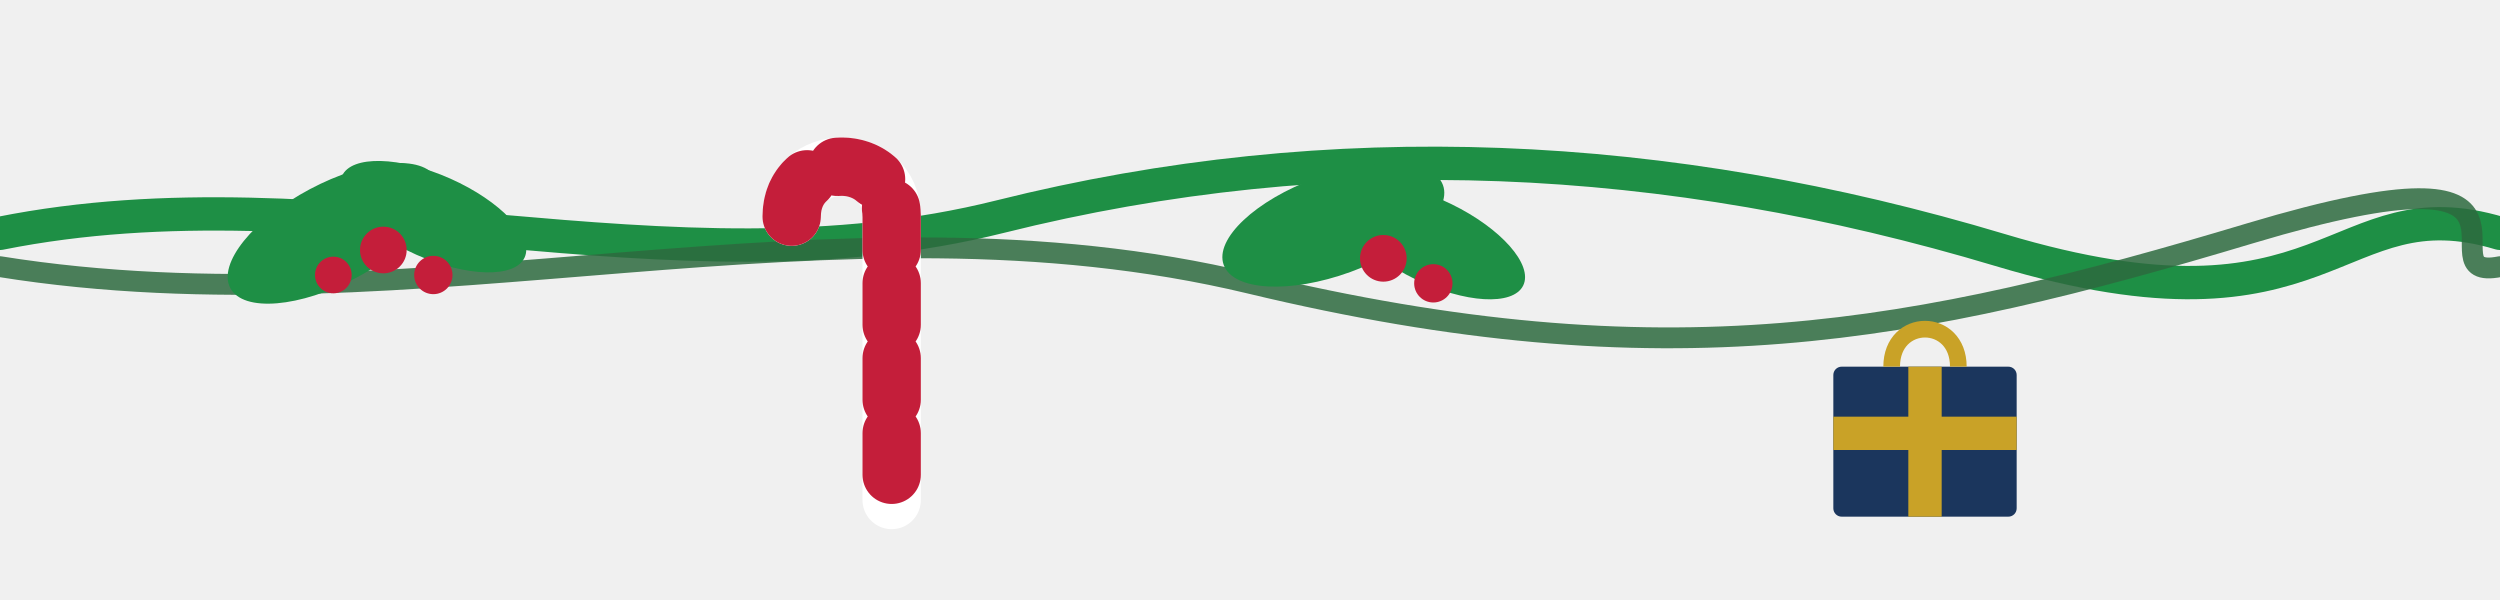
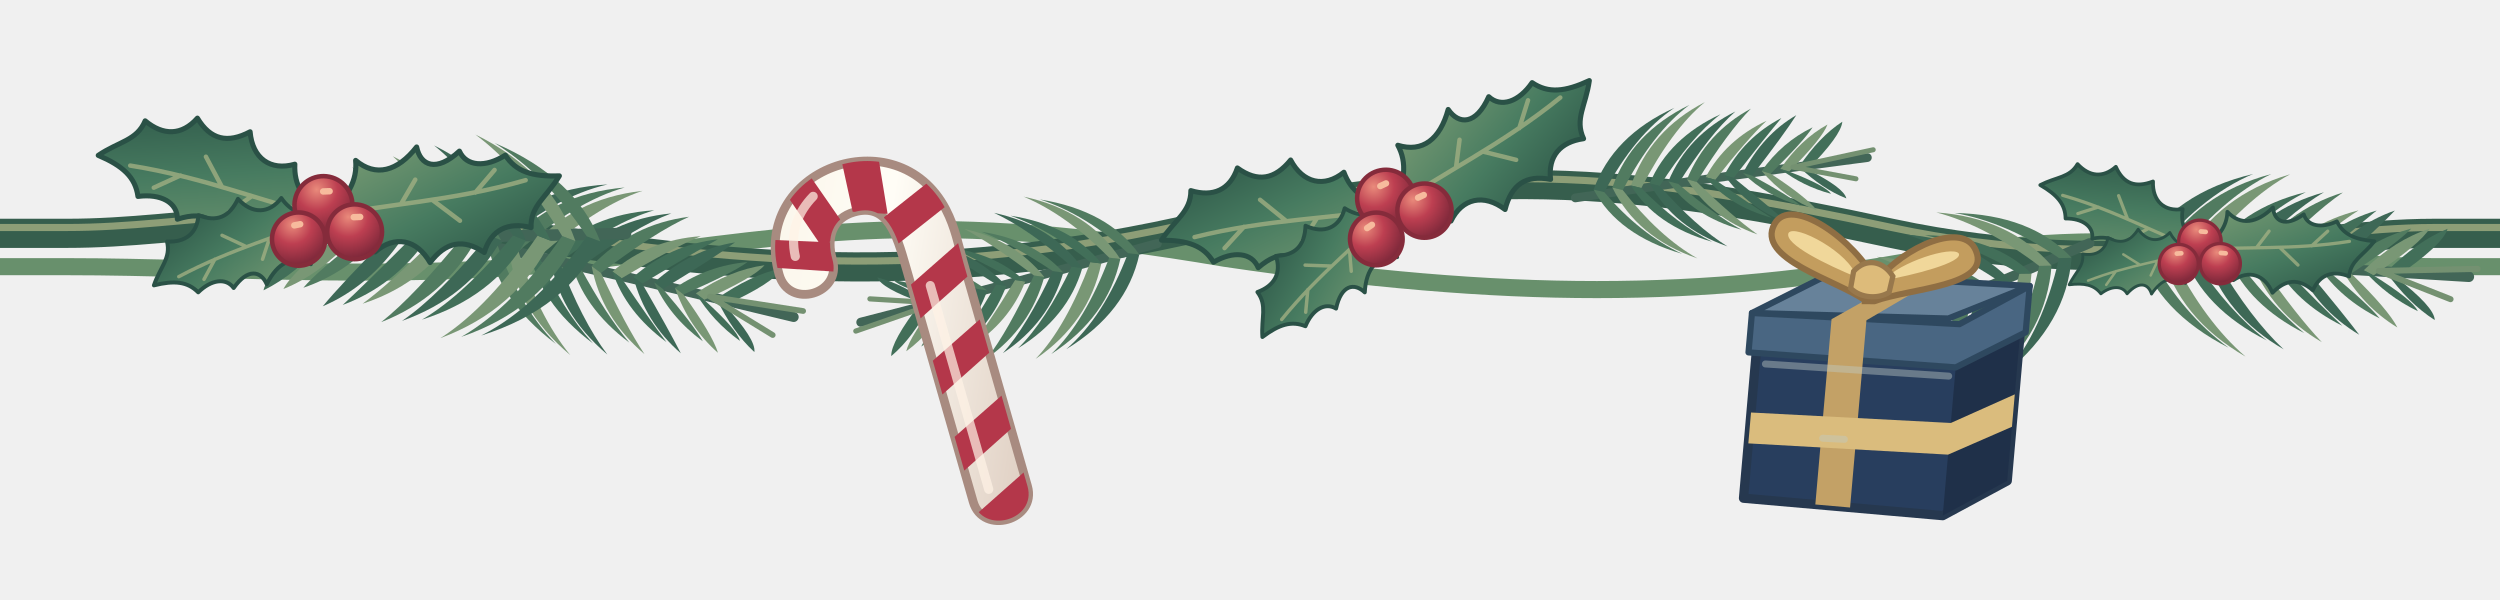
<svg xmlns="http://www.w3.org/2000/svg" viewBox="0 0 300 72" fill="none" aria-hidden="true">
-   <path d="M0 28 C 40 20, 80 36, 120 26 S 200 18, 240 30 S 280 22, 300 28" stroke="#1e8f45" stroke-width="4" stroke-linecap="round" />
-   <path d="M0 32 C 50 40, 100 22, 150 34 S 230 40, 270 28 S 290 34, 300 32" stroke="#2d6a3e" stroke-width="2.5" stroke-linecap="round" opacity="0.85" />
-   <g fill="#1e8f45">
-     <ellipse cx="40" cy="28" rx="14" ry="6" transform="rotate(-28 40 28)" />
-     <ellipse cx="52" cy="26" rx="12" ry="5" transform="rotate(24 52 26)" />
-     <ellipse cx="160" cy="27" rx="14" ry="6" transform="rotate(-20 160 27)" />
-     <ellipse cx="172" cy="29" rx="12" ry="5" transform="rotate(26 172 29)" />
-   </g>
-   <g fill="#c41e3a">
-     <circle cx="46" cy="30" r="2.8" />
-     <circle cx="52" cy="33" r="2.3" />
-     <circle cx="40" cy="33" r="2.2" />
-     <circle cx="166" cy="31" r="2.8" />
-     <circle cx="172" cy="34" r="2.3" />
-   </g>
-   <g transform="translate(95,18)">
-     <path d="M0 8 C0 0, 12 0, 12 8 L12 42" stroke="#fff" stroke-width="7" stroke-linecap="round" fill="none" />
-     <path d="M0 8 C0 0, 12 0, 12 8 L12 42" stroke="#c41e3a" stroke-width="7" stroke-linecap="round" fill="none" stroke-dasharray="5 4" />
-   </g>
-   <g transform="translate(220,36)">
-     <rect x="0" y="8" width="22" height="18" rx="1" fill="#1B365D" />
-     <rect x="9" y="8" width="4" height="18" fill="#c9a227" />
-     <rect x="0" y="14" width="22" height="4" fill="#c9a227" />
-     <path d="M7 8 C7 2, 15 2, 15 8" stroke="#c9a227" stroke-width="2" fill="none" />
+   <defs>
+     <linearGradient id="footer-leaf" x1="0" y1="0" x2="1" y2="1">
+       <stop offset="0" stop-color="#7d9e75" />
+       <stop offset=".52" stop-color="#477b60" />
+       <stop offset="1" stop-color="#284f43" />
+     </linearGradient>
+     <radialGradient id="footer-berry" cx=".33" cy=".26" r=".75">
+       <stop offset="0" stop-color="#e98a7b" />
+       <stop offset=".48" stop-color="#bd3f51" />
+       <stop offset="1" stop-color="#80293b" />
+     </radialGradient>
+     <linearGradient id="footer-cane" x1="0" y1="0" x2="1" y2="1">
+       <stop offset="0" stop-color="#faf5e9" />
+       <stop offset=".42" stop-color="#fffdf6" />
+       <stop offset="1" stop-color="#ddccbf" />
+     </linearGradient>
+     <clipPath id="footer-cane-shape">
+       <path d="M-16.3 1.2C-16.3-13.8 5.1-15.2 8-1.1c.55 2.7.3 5.2.3 7.65v31.7c0 4.8-7.7 4.8-7.7 0V4.8c0-4.4 0-9-4.7-9-3.1 0-4.65 2.3-4.65 5.4 0 4.9-7.55 4.95-7.55 0Z" />
+     </clipPath>
+   </defs>
+   <path d="M0 32H8C28 32 49 34 73 31S112 25 147 31C181 36 204 36 231 31S275 32 292 32H300" fill="none" stroke="#68906c" stroke-width="2.05" />
+   <path d="M0 28H8C23 28 35 24 61 28S111 35 145 27C178 19 199 22 227 28S276 28 292 28H300" fill="none" stroke="#365e4d" stroke-width="3.5" />
+   <path d="M0 28H8C23 28 35 24 61 28S111 35 145 27C178 19 199 22 227 28S276 28 292 28H300" fill="none" stroke="#8d9e77" stroke-width=".85" transform="translate(0 -.7)" />
+   <g transform="translate(56 28) rotate(18) scale(0.86)">
+     <path d="M0 1Q21-1 47-3" stroke="#426657" fill="none" stroke-width="1.4" stroke-linecap="round" />
+     <path fill="#3d6856" d="M3 -0.17 Q6.5 -8.61 16.6 -12.57 Q10.0 -8.61 4.68 0.33Z" />
+     <path fill="#517b60" d="M3 -0.17 Q6.5 7.31 16.6 10.83 Q10.0 7.31 4.68 0.33Z" />
+     <path fill="#517b60" d="M6 -0.35 Q9.5 -8.88 19.0 -12.90 Q13.0 -8.88 7.65 0.15Z" />
+     <path fill="#799775" d="M6 -0.35 Q9.5 7.84 19.0 11.69 Q13.0 7.84 7.65 0.15Z" />
+     <path fill="#799775" d="M9 -0.52 Q12.5 -9.16 21.5 -13.22 Q16.0 -9.16 10.62 -0.02Z" />
+     <path fill="#426f59" d="M9 -0.52 Q12.5 6.06 21.5 9.16 Q16.0 6.06 10.62 -0.02Z" />
+     <path fill="#426f59" d="M12 -0.70 Q15.5 -7.80 23.9 -11.15 Q19.0 -7.80 13.59 -0.20Z" />
+     <path fill="#3d6856" d="M12 -0.70 Q15.5 6.59 23.9 10.02 Q19.0 6.59 13.59 -0.20Z" />
+     <path fill="#3d6856" d="M15 -0.87 Q18.5 -8.08 26.3 -11.47 Q22.0 -8.08 16.56 -0.37Z" />
+     <path fill="#517b60" d="M15 -0.87 Q18.5 4.81 26.3 7.49 Q22.0 4.81 16.56 -0.37Z" />
+     <path fill="#517b60" d="M18 -1.04 Q21.5 -8.35 28.8 -11.79 Q25.0 -8.35 19.53 -0.54Z" />
+     <path fill="#799775" d="M18 -1.04 Q21.5 5.35 28.8 8.36 Q25.0 5.35 19.53 -0.54Z" />
+     <path fill="#799775" d="M21 -1.22 Q24.5 -7.00 31.2 -9.72 Q28.0 -7.00 22.50 -0.72Z" />
+     <path fill="#426f59" d="M21 -1.22 Q24.5 3.57 31.2 5.82 Q28.0 3.57 22.50 -0.72Z" />
+     <path fill="#426f59" d="M24 -1.39 Q27.5 -7.27 33.6 -10.04 Q31.0 -7.27 25.47 -0.89Z" />
+     <path fill="#3d6856" d="M24 -1.39 Q27.5 4.10 33.6 6.69 Q31.0 4.10 25.47 -0.89Z" />
+     <path fill="#3d6856" d="M27 -1.57 Q30.5 -7.55 36.0 -10.37 Q34.0 -7.55 28.44 -1.07Z" />
+     <path fill="#517b60" d="M27 -1.57 Q30.5 2.32 36.0 4.15 Q34.0 2.32 28.44 -1.07Z" />
+     <path fill="#517b60" d="M30 -1.74 Q33.5 -6.19 38.5 -8.29 Q37.0 -6.19 31.41 -1.24Z" />
+     <path fill="#799775" d="M30 -1.74 Q33.5 2.86 38.5 5.02 Q37.0 2.86 31.41 -1.24Z" />
+     <path fill="#799775" d="M33 -1.91 Q36.5 -6.47 40.9 -8.61 Q40.0 -6.47 34.38 -1.41Z" />
+     <path fill="#426f59" d="M33 -1.91 Q36.5 1.08 40.9 2.49 Q40.0 1.08 34.38 -1.41Z" />
+     <path fill="#426f59" d="M36 -2.09 Q39.5 -6.75 43.3 -8.94 Q43.0 -6.75 37.35 -1.59Z" />
+     <path fill="#3d6856" d="M36 -2.09 Q39.5 1.61 43.3 3.35 Q43.0 1.61 37.35 -1.59Z" />
+     <path d="m35-2.1 13-2.1m-13 2.1 10 2.4" fill="none" stroke="#749171" stroke-width=".8" stroke-linecap="round" />
+   </g>
+   <g transform="translate(75 29) rotate(184) scale(0.99)">
+     <path d="M0 1Q21-1 47-3" stroke="#426657" fill="none" stroke-width="1.4" stroke-linecap="round" />
+     <path fill="#3d6856" d="M3 -0.17 Q6.5 -8.61 16.6 -12.57 Q10.0 -8.61 4.68 0.33Z" />
+     <path fill="#517b60" d="M3 -0.17 Q6.5 7.31 16.6 10.83 Q10.0 7.31 4.68 0.33Z" />
+     <path fill="#517b60" d="M6 -0.35 Q9.5 -8.88 19.0 -12.90 Q13.0 -8.88 7.65 0.15Z" />
+     <path fill="#799775" d="M6 -0.35 Q9.5 7.84 19.0 11.69 Q13.0 7.84 7.65 0.15Z" />
+     <path fill="#799775" d="M9 -0.52 Q12.5 -9.16 21.5 -13.22 Q16.0 -9.16 10.62 -0.02Z" />
+     <path fill="#426f59" d="M9 -0.52 Q12.5 6.06 21.5 9.16 Q16.0 6.06 10.62 -0.02Z" />
+     <path fill="#426f59" d="M12 -0.70 Q15.5 -7.80 23.9 -11.15 Q19.0 -7.80 13.59 -0.20Z" />
+     <path fill="#3d6856" d="M12 -0.70 Q15.5 6.59 23.9 10.02 Q19.0 6.59 13.59 -0.20Z" />
+     <path fill="#3d6856" d="M15 -0.87 Q18.5 -8.08 26.3 -11.47 Q22.0 -8.08 16.56 -0.37Z" />
+     <path fill="#517b60" d="M15 -0.87 Q18.5 4.81 26.3 7.49 Q22.0 4.81 16.56 -0.37Z" />
+     <path fill="#517b60" d="M18 -1.04 Q21.5 -8.35 28.8 -11.79 Q25.0 -8.35 19.53 -0.54Z" />
+     <path fill="#799775" d="M18 -1.04 Q21.5 5.35 28.8 8.36 Q25.0 5.35 19.53 -0.54Z" />
+     <path fill="#799775" d="M21 -1.22 Q24.5 -7.00 31.2 -9.72 Q28.0 -7.00 22.50 -0.72Z" />
+     <path fill="#426f59" d="M21 -1.22 Q24.5 3.57 31.2 5.82 Q28.0 3.57 22.50 -0.72Z" />
+     <path fill="#426f59" d="M24 -1.39 Q27.5 -7.27 33.6 -10.04 Q31.0 -7.27 25.47 -0.89Z" />
+     <path fill="#3d6856" d="M24 -1.39 Q27.5 4.10 33.6 6.69 Q31.0 4.10 25.47 -0.89Z" />
+     <path fill="#3d6856" d="M27 -1.57 Q30.5 -7.55 36.0 -10.37 Q34.0 -7.55 28.44 -1.07Z" />
+     <path fill="#517b60" d="M27 -1.57 Q30.5 2.32 36.0 4.15 Q34.0 2.32 28.44 -1.07Z" />
+     <path fill="#517b60" d="M30 -1.74 Q33.5 -6.19 38.5 -8.29 Q37.0 -6.19 31.41 -1.24Z" />
+     <path fill="#799775" d="M30 -1.74 Q33.5 2.86 38.5 5.02 Q37.0 2.86 31.41 -1.24Z" />
+     <path fill="#799775" d="M33 -1.91 Q36.5 -6.47 40.9 -8.61 Q40.0 -6.47 34.38 -1.41Z" />
+     <path fill="#426f59" d="M33 -1.91 Q36.5 1.08 40.9 2.49 Q40.0 1.08 34.38 -1.41Z" />
+     <path fill="#426f59" d="M36 -2.09 Q39.5 -6.75 43.3 -8.94 Q43.0 -6.75 37.35 -1.59Z" />
+     <path fill="#3d6856" d="M36 -2.09 Q39.5 1.61 43.3 3.35 Q43.0 1.61 37.35 -1.59Z" />
+     <path d="m35-2.1 13-2.1m-13 2.1 10 2.4" fill="none" stroke="#749171" stroke-width=".8" stroke-linecap="round" />
+   </g>
+   <g transform="translate(139 30) rotate(170) scale(0.78)">
+     <path d="M0 1Q21-1 47-3" stroke="#426657" fill="none" stroke-width="1.4" stroke-linecap="round" />
+     <path fill="#3d6856" d="M3 -0.17 Q6.5 -8.61 16.6 -12.57 Q10.0 -8.61 4.68 0.33Z" />
+     <path fill="#517b60" d="M3 -0.17 Q6.5 7.31 16.6 10.83 Q10.0 7.31 4.68 0.33Z" />
+     <path fill="#517b60" d="M6 -0.35 Q9.5 -8.88 19.0 -12.90 Q13.0 -8.88 7.65 0.15Z" />
+     <path fill="#799775" d="M6 -0.35 Q9.5 7.84 19.0 11.69 Q13.0 7.84 7.65 0.15Z" />
+     <path fill="#799775" d="M9 -0.52 Q12.5 -9.16 21.5 -13.22 Q16.0 -9.16 10.62 -0.02Z" />
+     <path fill="#426f59" d="M9 -0.52 Q12.5 6.06 21.5 9.16 Q16.0 6.06 10.62 -0.02Z" />
+     <path fill="#426f59" d="M12 -0.70 Q15.5 -7.80 23.9 -11.15 Q19.0 -7.80 13.59 -0.20Z" />
+     <path fill="#3d6856" d="M12 -0.70 Q15.5 6.59 23.9 10.02 Q19.0 6.59 13.59 -0.20Z" />
+     <path fill="#3d6856" d="M15 -0.87 Q18.5 -8.08 26.3 -11.47 Q22.0 -8.08 16.56 -0.37Z" />
+     <path fill="#517b60" d="M15 -0.87 Q18.5 4.81 26.3 7.49 Q22.0 4.81 16.56 -0.37Z" />
+     <path fill="#517b60" d="M18 -1.04 Q21.5 -8.35 28.8 -11.79 Q25.0 -8.35 19.53 -0.54Z" />
+     <path fill="#799775" d="M18 -1.04 Q21.5 5.35 28.8 8.36 Q25.0 5.35 19.53 -0.54Z" />
+     <path fill="#799775" d="M21 -1.22 Q24.5 -7.00 31.2 -9.72 Q28.0 -7.00 22.50 -0.72Z" />
+     <path fill="#426f59" d="M21 -1.22 Q24.5 3.57 31.2 5.82 Q28.0 3.57 22.50 -0.72Z" />
+     <path fill="#426f59" d="M24 -1.39 Q27.5 -7.27 33.6 -10.04 Q31.0 -7.27 25.47 -0.89Z" />
+     <path fill="#3d6856" d="M24 -1.39 Q27.5 4.10 33.6 6.69 Q31.0 4.10 25.47 -0.89Z" />
+     <path fill="#3d6856" d="M27 -1.57 Q30.5 -7.55 36.0 -10.37 Q34.0 -7.55 28.44 -1.07Z" />
+     <path fill="#517b60" d="M27 -1.57 Q30.5 2.32 36.0 4.15 Q34.0 2.32 28.44 -1.07Z" />
+     <path fill="#517b60" d="M30 -1.74 Q33.5 -6.19 38.5 -8.29 Q37.0 -6.19 31.41 -1.24Z" />
+     <path fill="#799775" d="M30 -1.74 Q33.5 2.86 38.5 5.02 Q37.0 2.86 31.41 -1.24Z" />
+     <path fill="#799775" d="M33 -1.91 Q36.5 -6.47 40.9 -8.61 Q40.0 -6.47 34.38 -1.41Z" />
+     <path fill="#426f59" d="M33 -1.91 Q36.5 1.08 40.9 2.49 Q40.0 1.08 34.38 -1.41Z" />
+     <path fill="#426f59" d="M36 -2.09 Q39.5 -6.75 43.3 -8.94 Q43.0 -6.75 37.35 -1.59Z" />
+     <path fill="#3d6856" d="M36 -2.09 Q39.5 1.61 43.3 3.35 Q43.0 1.61 37.35 -1.59Z" />
+     <path d="m35-2.1 13-2.1m-13 2.1 10 2.4" fill="none" stroke="#749171" stroke-width=".8" stroke-linecap="round" />
+   </g>
+   <g transform="translate(189 23) rotate(-3) scale(0.75)">
+     <path d="M0 1Q21-1 47-3" stroke="#426657" fill="none" stroke-width="1.4" stroke-linecap="round" />
+     <path fill="#3d6856" d="M3 -0.17 Q6.5 -8.61 16.6 -12.57 Q10.0 -8.61 4.68 0.33Z" />
+     <path fill="#517b60" d="M3 -0.17 Q6.5 7.31 16.6 10.83 Q10.0 7.31 4.68 0.33Z" />
+     <path fill="#517b60" d="M6 -0.35 Q9.5 -8.88 19.0 -12.90 Q13.0 -8.88 7.65 0.15Z" />
+     <path fill="#799775" d="M6 -0.35 Q9.5 7.84 19.0 11.69 Q13.0 7.84 7.65 0.15Z" />
+     <path fill="#799775" d="M9 -0.52 Q12.5 -9.16 21.5 -13.22 Q16.0 -9.16 10.62 -0.02Z" />
+     <path fill="#426f59" d="M9 -0.52 Q12.5 6.06 21.5 9.16 Q16.0 6.06 10.62 -0.02Z" />
+     <path fill="#426f59" d="M12 -0.70 Q15.5 -7.80 23.9 -11.15 Q19.0 -7.80 13.59 -0.20Z" />
+     <path fill="#3d6856" d="M12 -0.70 Q15.5 6.59 23.9 10.02 Q19.0 6.59 13.59 -0.20Z" />
+     <path fill="#3d6856" d="M15 -0.87 Q18.5 -8.08 26.3 -11.47 Q22.0 -8.08 16.56 -0.37Z" />
+     <path fill="#517b60" d="M15 -0.87 Q18.5 4.81 26.3 7.49 Q22.0 4.81 16.56 -0.37Z" />
+     <path fill="#517b60" d="M18 -1.04 Q21.5 -8.35 28.8 -11.79 Q25.0 -8.35 19.53 -0.54Z" />
+     <path fill="#799775" d="M18 -1.04 Q21.5 5.35 28.8 8.36 Q25.0 5.35 19.53 -0.54Z" />
+     <path fill="#799775" d="M21 -1.22 Q24.5 -7.00 31.2 -9.72 Q28.0 -7.00 22.50 -0.72Z" />
+     <path fill="#426f59" d="M21 -1.22 Q24.5 3.57 31.2 5.82 Q28.0 3.57 22.50 -0.72Z" />
+     <path fill="#426f59" d="M24 -1.39 Q27.5 -7.27 33.6 -10.04 Q31.0 -7.27 25.47 -0.89Z" />
+     <path fill="#3d6856" d="M24 -1.39 Q27.5 4.10 33.6 6.69 Q31.0 4.10 25.47 -0.89Z" />
+     <path fill="#3d6856" d="M27 -1.57 Q30.5 -7.55 36.0 -10.37 Q34.0 -7.55 28.44 -1.07Z" />
+     <path fill="#517b60" d="M27 -1.57 Q30.5 2.32 36.0 4.15 Q34.0 2.32 28.44 -1.07Z" />
+     <path fill="#517b60" d="M30 -1.74 Q33.5 -6.19 38.5 -8.29 Q37.0 -6.19 31.41 -1.24Z" />
+     <path fill="#799775" d="M30 -1.74 Q33.5 2.86 38.5 5.02 Q37.0 2.86 31.41 -1.24Z" />
+     <path fill="#799775" d="M33 -1.91 Q36.5 -6.47 40.9 -8.61 Q40.0 -6.47 34.38 -1.41Z" />
+     <path fill="#426f59" d="M33 -1.91 Q36.5 1.08 40.9 2.49 Q40.0 1.08 34.38 -1.41Z" />
+     <path fill="#426f59" d="M36 -2.09 Q39.5 -6.75 43.3 -8.94 Q43.0 -6.75 37.35 -1.59Z" />
+     <path fill="#3d6856" d="M36 -2.09 Q39.5 1.61 43.3 3.35 Q43.0 1.61 37.35 -1.59Z" />
+     <path d="m35-2.1 13-2.1m-13 2.1 10 2.4" fill="none" stroke="#749171" stroke-width=".8" stroke-linecap="round" />
+   </g>
+   <g transform="translate(251 30) rotate(162) scale(0.86)">
+     <path d="M0 1Q21-1 47-3" stroke="#426657" fill="none" stroke-width="1.4" stroke-linecap="round" />
+     <path fill="#3d6856" d="M3 -0.17 Q6.5 -8.61 16.6 -12.57 Q10.0 -8.61 4.68 0.33Z" />
+     <path fill="#517b60" d="M3 -0.17 Q6.5 7.31 16.6 10.83 Q10.0 7.31 4.68 0.33Z" />
+     <path fill="#517b60" d="M6 -0.35 Q9.5 -8.88 19.0 -12.90 Q13.0 -8.88 7.65 0.15Z" />
+     <path fill="#799775" d="M6 -0.35 Q9.5 7.84 19.0 11.69 Q13.0 7.84 7.65 0.15Z" />
+     <path fill="#799775" d="M9 -0.52 Q12.5 -9.16 21.5 -13.22 Q16.0 -9.16 10.62 -0.02Z" />
+     <path fill="#426f59" d="M9 -0.52 Q12.5 6.06 21.5 9.16 Q16.0 6.06 10.62 -0.02Z" />
+     <path fill="#426f59" d="M12 -0.70 Q15.5 -7.80 23.9 -11.15 Q19.0 -7.80 13.59 -0.20Z" />
+     <path fill="#3d6856" d="M12 -0.70 Q15.5 6.59 23.9 10.02 Q19.0 6.59 13.59 -0.20Z" />
+     <path fill="#3d6856" d="M15 -0.87 Q18.5 -8.08 26.3 -11.47 Q22.0 -8.08 16.56 -0.37Z" />
+     <path fill="#517b60" d="M15 -0.87 Q18.5 4.81 26.3 7.49 Q22.0 4.81 16.56 -0.37Z" />
+     <path fill="#517b60" d="M18 -1.04 Q21.5 -8.35 28.8 -11.79 Q25.0 -8.35 19.53 -0.54Z" />
+     <path fill="#799775" d="M18 -1.04 Q21.5 5.35 28.8 8.36 Q25.0 5.35 19.53 -0.54Z" />
+     <path fill="#799775" d="M21 -1.22 Q24.5 -7.00 31.2 -9.72 Q28.0 -7.00 22.50 -0.72Z" />
+     <path fill="#426f59" d="M21 -1.22 Q24.5 3.57 31.2 5.82 Q28.0 3.57 22.50 -0.72Z" />
+     <path fill="#426f59" d="M24 -1.39 Q27.5 -7.27 33.6 -10.04 Q31.0 -7.27 25.47 -0.89Z" />
+     <path fill="#3d6856" d="M24 -1.39 Q27.5 4.10 33.6 6.69 Q31.0 4.10 25.47 -0.89Z" />
+     <path fill="#3d6856" d="M27 -1.57 Q30.5 -7.55 36.0 -10.37 Q34.0 -7.55 28.44 -1.07Z" />
+     <path fill="#517b60" d="M27 -1.57 Q30.5 2.32 36.0 4.15 Q34.0 2.32 28.44 -1.07Z" />
+     <path fill="#517b60" d="M30 -1.74 Q33.5 -6.19 38.5 -8.29 Q37.0 -6.19 31.41 -1.24Z" />
+     <path fill="#799775" d="M30 -1.74 Q33.5 2.86 38.5 5.02 Q37.0 2.86 31.41 -1.24Z" />
+     <path fill="#799775" d="M33 -1.91 Q36.5 -6.47 40.9 -8.61 Q40.0 -6.47 34.38 -1.41Z" />
+     <path fill="#426f59" d="M33 -1.91 Q36.5 1.08 40.9 2.49 Q40.0 1.08 34.38 -1.41Z" />
+     <path fill="#426f59" d="M36 -2.09 Q39.5 -6.75 43.3 -8.94 Q43.0 -6.75 37.35 -1.59Z" />
+     <path fill="#3d6856" d="M36 -2.09 Q39.5 1.61 43.3 3.35 Q43.0 1.61 37.35 -1.59Z" />
+     <path d="m35-2.1 13-2.1m-13 2.1 10 2.4" fill="none" stroke="#749171" stroke-width=".8" stroke-linecap="round" />
+   </g>
+   <g transform="translate(254 30) rotate(8) scale(0.9)">
+     <path d="M0 1Q21-1 47-3" stroke="#426657" fill="none" stroke-width="1.4" stroke-linecap="round" />
+     <path fill="#3d6856" d="M3 -0.17 Q6.5 -8.61 16.6 -12.57 Q10.0 -8.61 4.68 0.33Z" />
+     <path fill="#517b60" d="M3 -0.17 Q6.5 7.31 16.6 10.83 Q10.0 7.31 4.68 0.33Z" />
+     <path fill="#517b60" d="M6 -0.35 Q9.5 -8.88 19.0 -12.90 Q13.0 -8.88 7.65 0.15Z" />
+     <path fill="#799775" d="M6 -0.35 Q9.5 7.84 19.0 11.69 Q13.0 7.84 7.65 0.15Z" />
+     <path fill="#799775" d="M9 -0.52 Q12.5 -9.16 21.5 -13.22 Q16.0 -9.16 10.62 -0.02Z" />
+     <path fill="#426f59" d="M9 -0.52 Q12.5 6.06 21.5 9.16 Q16.0 6.06 10.62 -0.02Z" />
+     <path fill="#426f59" d="M12 -0.70 Q15.5 -7.80 23.9 -11.15 Q19.0 -7.80 13.59 -0.20Z" />
+     <path fill="#3d6856" d="M12 -0.70 Q15.5 6.59 23.9 10.02 Q19.0 6.59 13.59 -0.20Z" />
+     <path fill="#3d6856" d="M15 -0.87 Q18.5 -8.08 26.3 -11.47 Q22.0 -8.08 16.56 -0.37Z" />
+     <path fill="#517b60" d="M15 -0.87 Q18.5 4.81 26.3 7.49 Q22.0 4.81 16.56 -0.37Z" />
+     <path fill="#517b60" d="M18 -1.04 Q21.5 -8.35 28.8 -11.79 Q25.0 -8.35 19.53 -0.54Z" />
+     <path fill="#799775" d="M18 -1.04 Q21.5 5.35 28.8 8.36 Q25.0 5.35 19.53 -0.54Z" />
+     <path fill="#799775" d="M21 -1.22 Q24.5 -7.00 31.2 -9.72 Q28.0 -7.00 22.50 -0.72Z" />
+     <path fill="#426f59" d="M21 -1.22 Q24.5 3.57 31.2 5.82 Q28.0 3.57 22.50 -0.72Z" />
+     <path fill="#426f59" d="M24 -1.39 Q27.5 -7.27 33.6 -10.04 Q31.0 -7.27 25.47 -0.89Z" />
+     <path fill="#3d6856" d="M24 -1.39 Q27.5 4.10 33.6 6.69 Q31.0 4.10 25.47 -0.89Z" />
+     <path fill="#3d6856" d="M27 -1.57 Q30.5 -7.55 36.0 -10.37 Q34.0 -7.55 28.44 -1.07Z" />
+     <path fill="#517b60" d="M27 -1.57 Q30.5 2.32 36.0 4.15 Q34.0 2.32 28.44 -1.07Z" />
+     <path fill="#517b60" d="M30 -1.74 Q33.5 -6.19 38.5 -8.29 Q37.0 -6.19 31.41 -1.24Z" />
+     <path fill="#799775" d="M30 -1.74 Q33.5 2.86 38.5 5.02 Q37.0 2.86 31.41 -1.24Z" />
+     <path fill="#799775" d="M33 -1.91 Q36.5 -6.47 40.9 -8.61 Q40.0 -6.47 34.38 -1.41Z" />
+     <path fill="#426f59" d="M33 -1.91 Q36.5 1.08 40.9 2.49 Q40.0 1.08 34.38 -1.41Z" />
+     <path fill="#426f59" d="M36 -2.09 Q39.5 -6.75 43.3 -8.94 Q43.0 -6.75 37.35 -1.59Z" />
+     <path fill="#3d6856" d="M36 -2.09 Q39.5 1.61 43.3 3.35 Q43.0 1.61 37.35 -1.59Z" />
+     <path d="m35-2.1 13-2.1m-13 2.1 10 2.4" fill="none" stroke="#749171" stroke-width=".8" stroke-linecap="round" />
+   </g>
+   <g transform="translate(39 26) rotate(12) scale(0.94)">
+     <g transform="rotate(191) scale(.79)">
+       <path d="M0 0c3.8-2.8 5.4-5.7 5.2-8.8 3.1 2.8 6.6 2 9.8-1.8.5 3 3 4.2 6.8.9 1 2.5 4.1 2.8 7.3.9 1.6 2.7 4.2 3.6 8.5 3.6-2.2 3.4-4.8 4.6-4.8 8.1-3.6-1.1-6.4.1-7.6 3.7-3.3-2.4-6.1-1.9-8.7 1.3-2-3.8-5.5-4.6-8.7-2C6.6 2.7 4.4 1.2 0 0Z" fill="url(#footer-leaf)" stroke="#2a5146" stroke-width=".82" stroke-linejoin="round" />
+       <path d="M0 0c9.4-1.7 20.2-1.7 32.2-4.7m-20 3.1 2.4-3.8m2.7 3.4 4.2 3.4m2.6-4.4 3.2-3.5" fill="none" stroke="#a2af83" stroke-opacity=".78" stroke-width=".72" stroke-linecap="round" />
+     </g>
+     <g transform="rotate(154) scale(.62)">
+       <path d="M0 0c3.8-2.8 5.4-5.7 5.2-8.8 3.1 2.8 6.6 2 9.8-1.8.5 3 3 4.2 6.8.9 1 2.5 4.1 2.8 7.3.9 1.6 2.7 4.2 3.6 8.5 3.6-2.2 3.4-4.8 4.6-4.8 8.1-3.6-1.1-6.4.1-7.6 3.7-3.3-2.4-6.1-1.9-8.7 1.3-2-3.8-5.5-4.6-8.7-2C6.6 2.7 4.4 1.2 0 0Z" fill="url(#footer-leaf)" stroke="#2a5146" stroke-width=".82" stroke-linejoin="round" />
+       <path d="M0 0c9.4-1.7 20.2-1.7 32.2-4.7m-20 3.1 2.4-3.8m2.7 3.4 4.2 3.4m2.6-4.4 3.2-3.5" fill="none" stroke="#a2af83" stroke-opacity=".78" stroke-width=".72" stroke-linecap="round" />
+     </g>
+     <g transform="rotate(-14) scale(.8)">
+       <path d="M0 0c3.8-2.8 5.4-5.7 5.2-8.8 3.1 2.8 6.6 2 9.8-1.8.5 3 3 4.2 6.8.9 1 2.5 4.1 2.8 7.3.9 1.6 2.7 4.2 3.6 8.5 3.6-2.2 3.4-4.8 4.6-4.8 8.1-3.6-1.1-6.4.1-7.6 3.7-3.3-2.4-6.1-1.9-8.7 1.3-2-3.8-5.5-4.6-8.7-2C6.6 2.7 4.4 1.2 0 0Z" fill="url(#footer-leaf)" stroke="#2a5146" stroke-width=".82" stroke-linejoin="round" />
+       <path d="M0 0c9.4-1.7 20.2-1.7 32.2-4.7m-20 3.1 2.4-3.8m2.7 3.4 4.2 3.4m2.6-4.4 3.2-3.5" fill="none" stroke="#a2af83" stroke-opacity=".78" stroke-width=".72" stroke-linecap="round" />
+     </g>
+     <g stroke="#852b3b" stroke-width=".58">
+       <circle cx="-.5" cy="-1.4" r="3.7" fill="url(#footer-berry)" />
+       <circle cx="4.1" cy="1.1" r="3.5" fill="url(#footer-berry)" />
+       <circle cx="-2.7" cy="3.5" r="3.4" fill="url(#footer-berry)" />
+     </g>
+     <path d="M-.9-3.1l.8-.2m3.7 2.6.8-.2m-8 2.8.7-.3" fill="none" stroke="#f7bb9d" stroke-width=".82" stroke-linecap="round" />
+   </g>
+   <g transform="translate(167 25) rotate(-11) scale(0.93)">
+     <g transform="rotate(191) scale(.79)">
+       <path d="M0 0c3.8-2.8 5.4-5.7 5.2-8.8 3.1 2.8 6.6 2 9.8-1.8.5 3 3 4.2 6.8.9 1 2.5 4.1 2.8 7.3.9 1.6 2.7 4.2 3.6 8.5 3.6-2.2 3.4-4.8 4.6-4.8 8.1-3.6-1.1-6.4.1-7.6 3.7-3.3-2.4-6.1-1.9-8.7 1.3-2-3.8-5.5-4.6-8.7-2C6.6 2.7 4.4 1.2 0 0Z" fill="url(#footer-leaf)" stroke="#2a5146" stroke-width=".82" stroke-linejoin="round" />
+       <path d="M0 0c9.4-1.7 20.2-1.7 32.2-4.7m-20 3.1 2.4-3.8m2.7 3.4 4.2 3.4m2.6-4.4 3.2-3.5" fill="none" stroke="#a2af83" stroke-opacity=".78" stroke-width=".72" stroke-linecap="round" />
+     </g>
+     <g transform="rotate(154) scale(.62)">
+       <path d="M0 0c3.8-2.8 5.4-5.7 5.2-8.8 3.1 2.8 6.6 2 9.8-1.8.5 3 3 4.2 6.8.9 1 2.5 4.1 2.8 7.3.9 1.6 2.7 4.2 3.6 8.5 3.6-2.2 3.4-4.8 4.6-4.8 8.1-3.6-1.1-6.4.1-7.6 3.7-3.3-2.4-6.1-1.9-8.7 1.3-2-3.8-5.5-4.6-8.7-2C6.6 2.7 4.4 1.2 0 0Z" fill="url(#footer-leaf)" stroke="#2a5146" stroke-width=".82" stroke-linejoin="round" />
+       <path d="M0 0c9.4-1.7 20.2-1.7 32.2-4.7m-20 3.1 2.4-3.8m2.7 3.4 4.2 3.4m2.6-4.4 3.2-3.5" fill="none" stroke="#a2af83" stroke-opacity=".78" stroke-width=".72" stroke-linecap="round" />
+     </g>
+     <g transform="rotate(-14) scale(.8)">
+       <path d="M0 0c3.8-2.8 5.4-5.7 5.2-8.8 3.1 2.8 6.6 2 9.8-1.8.5 3 3 4.2 6.8.9 1 2.5 4.1 2.8 7.3.9 1.6 2.7 4.2 3.6 8.5 3.6-2.2 3.4-4.8 4.6-4.8 8.1-3.6-1.1-6.4.1-7.6 3.7-3.3-2.4-6.1-1.9-8.7 1.3-2-3.8-5.5-4.6-8.7-2C6.6 2.7 4.4 1.2 0 0Z" fill="url(#footer-leaf)" stroke="#2a5146" stroke-width=".82" stroke-linejoin="round" />
+       <path d="M0 0c9.4-1.7 20.2-1.7 32.2-4.7m-20 3.1 2.4-3.8m2.7 3.4 4.2 3.4m2.6-4.4 3.2-3.5" fill="none" stroke="#a2af83" stroke-opacity=".78" stroke-width=".72" stroke-linecap="round" />
+     </g>
+     <g stroke="#852b3b" stroke-width=".58">
+       <circle cx="-.5" cy="-1.4" r="3.7" fill="url(#footer-berry)" />
+       <circle cx="4.1" cy="1.1" r="3.5" fill="url(#footer-berry)" />
+       <circle cx="-2.7" cy="3.5" r="3.4" fill="url(#footer-berry)" />
+     </g>
+     <path d="M-.9-3.1l.8-.2m3.7 2.6.8-.2m-8 2.8.7-.3" fill="none" stroke="#f7bb9d" stroke-width=".82" stroke-linecap="round" />
+   </g>
+   <g transform="translate(107 28) rotate(-16) scale(.88)">
+     <path d="M-16.3 1.2C-16.3-13.8 5.1-15.2 8-1.1c.55 2.7.3 5.2.3 7.65v31.7c0 4.8-7.7 4.8-7.7 0V4.8c0-4.4 0-9-4.7-9-3.1 0-4.65 2.3-4.65 5.4 0 4.9-7.55 4.95-7.55 0Z" fill="url(#footer-cane)" stroke="#a88b80" stroke-width="1.2" />
+     <g clip-path="url(#footer-cane-shape)">
+       <path d="m-20-5 12 4v4.2l-14-5Zm7-6 3.4-2.7 3.6 10.6-3.5 2.7Zm9.5-5.7 5.1 2.1-1.4 11.9-4.5-1.6Zm3.1 14.3 9.7-4v4.4l-10 4.1ZM-1 8.2l11.2-5.3v4.7L-1 13Zm0 10.8 11.2-5.3v4.7L-1 23.8Zm0 10.8 11.2-5.3v4.7L-1 34.6Zm.1 10.9 11.1-5.3v4.7L-.8 45Z" fill="#b4374a" />
+       <path d="M3.1 8.3v28.9M-13.5-.6c.2-3.4 2-5.7 4.6-7.2" stroke="#fff3e6" stroke-width="1.25" opacity=".71" stroke-linecap="round" />
+     </g>
+   </g>
+   <g transform="translate(227 38) rotate(5) scale(.93)">
+     <path d="M-17 4 8.8 3.3 16.7-1v20.8L8.8 25H-17Z" fill="#283e5e" stroke="#26384f" stroke-width="1.2" stroke-linejoin="round" />
+     <path d="m8.8 3.3 7.9-4.3v20.8L8.8 25Z" fill="#1f3049" />
+     <path d="M-18 1.1 7.3-.4l10.1-5.1-26 .8Z" fill="#67829a" stroke="#2e485f" stroke-width=".8" stroke-linejoin="round" />
+     <path d="M-18 1.1 8.8.2l8.6-5.7v6L8.8 5.8-18 6.2Z" fill="#496682" stroke="#2e485f" stroke-width=".8" stroke-linejoin="round" />
+     <path d="m-7.7 1 8.8-6 4-.15-8.3 5.9V25h-4.5Z" fill="#c3a166" />
+     <path d="m-17 13.9 25.8-.9 7.9-4.4v4.2l-7.9 4.3-25.8.8Z" fill="#dabc7d" />
+     <path d="M-3.6-1.8c-3.9-2.3-14.6-4.1-12.5-8.8 1.8-4 10.6 1.2 13.7 6.3 3.2-4.9 10.6-8.9 12.5-5.1 2.3 4.4-8 5.5-12.5 7.6l-1.2.1Z" fill="#c39d5e" stroke="#8f6e43" stroke-width=".8" />
+     <path d="M-5-4.7c-1-3-8.5-6.2-9.2-4.9-.5 1.5 5.4 3.7 9.2 4.9Zm3.6.1c3.5-.9 10.1-3.2 9.3-4.3-1-.9-7.5 1.8-9.3 4.3Z" fill="#f0d79a" />
+     <path d="M-5.4-5.4c1.4-1.9 3.7-1.7 5.1.2l-.3 2.1c-1.3 1-3.6 1.1-5-.1Z" fill="#ddbb7a" stroke="#98784c" stroke-width=".68" />
+     <path d="M-15.7 7.5 8 7m-15.5 9.4 2.8-.1" stroke="#bfcac6" stroke-opacity=".43" stroke-width=".9" stroke-linecap="round" />
+   </g>
+   <g transform="translate(264 30) rotate(19) scale(0.69)">
+     <g transform="rotate(191) scale(.79)">
+       <path d="M0 0c3.8-2.8 5.4-5.7 5.2-8.8 3.1 2.8 6.6 2 9.8-1.8.5 3 3 4.2 6.8.9 1 2.5 4.1 2.8 7.3.9 1.6 2.7 4.2 3.6 8.5 3.6-2.2 3.4-4.8 4.6-4.8 8.1-3.6-1.1-6.4.1-7.6 3.7-3.3-2.4-6.1-1.9-8.7 1.3-2-3.8-5.5-4.6-8.7-2C6.6 2.7 4.4 1.2 0 0Z" fill="url(#footer-leaf)" stroke="#2a5146" stroke-width=".82" stroke-linejoin="round" />
+       <path d="M0 0c9.4-1.7 20.2-1.7 32.2-4.7m-20 3.1 2.4-3.8m2.7 3.4 4.2 3.4m2.6-4.4 3.2-3.5" fill="none" stroke="#a2af83" stroke-opacity=".78" stroke-width=".72" stroke-linecap="round" />
+     </g>
+     <g transform="rotate(154) scale(.62)">
+       <path d="M0 0c3.8-2.8 5.4-5.7 5.2-8.8 3.1 2.8 6.6 2 9.8-1.8.5 3 3 4.2 6.8.9 1 2.5 4.1 2.8 7.3.9 1.6 2.7 4.2 3.6 8.5 3.6-2.2 3.4-4.8 4.6-4.8 8.1-3.6-1.1-6.4.1-7.6 3.7-3.3-2.4-6.1-1.9-8.7 1.3-2-3.8-5.5-4.6-8.7-2C6.6 2.7 4.4 1.2 0 0Z" fill="url(#footer-leaf)" stroke="#2a5146" stroke-width=".82" stroke-linejoin="round" />
+       <path d="M0 0c9.4-1.7 20.2-1.7 32.2-4.7m-20 3.1 2.4-3.8m2.7 3.4 4.2 3.4m2.6-4.4 3.2-3.5" fill="none" stroke="#a2af83" stroke-opacity=".78" stroke-width=".72" stroke-linecap="round" />
+     </g>
+     <g transform="rotate(-14) scale(.8)">
+       <path d="M0 0c3.8-2.8 5.4-5.7 5.2-8.8 3.1 2.8 6.6 2 9.8-1.8.5 3 3 4.2 6.8.9 1 2.5 4.1 2.8 7.3.9 1.6 2.7 4.2 3.6 8.5 3.6-2.2 3.4-4.8 4.6-4.8 8.1-3.6-1.1-6.4.1-7.6 3.7-3.3-2.4-6.1-1.9-8.7 1.3-2-3.8-5.5-4.6-8.7-2C6.6 2.7 4.4 1.2 0 0Z" fill="url(#footer-leaf)" stroke="#2a5146" stroke-width=".82" stroke-linejoin="round" />
+       <path d="M0 0c9.4-1.7 20.2-1.7 32.2-4.7m-20 3.1 2.4-3.8m2.7 3.4 4.2 3.4m2.6-4.4 3.2-3.5" fill="none" stroke="#a2af83" stroke-opacity=".78" stroke-width=".72" stroke-linecap="round" />
+     </g>
+     <g stroke="#852b3b" stroke-width=".58">
+       <circle cx="-.5" cy="-1.4" r="3.7" fill="url(#footer-berry)" />
+       <circle cx="4.1" cy="1.1" r="3.5" fill="url(#footer-berry)" />
+       <circle cx="-2.7" cy="3.5" r="3.4" fill="url(#footer-berry)" />
+     </g>
+     <path d="M-.9-3.1l.8-.2m3.7 2.6.8-.2m-8 2.8.7-.3" fill="none" stroke="#f7bb9d" stroke-width=".82" stroke-linecap="round" />
  </g>
</svg>
